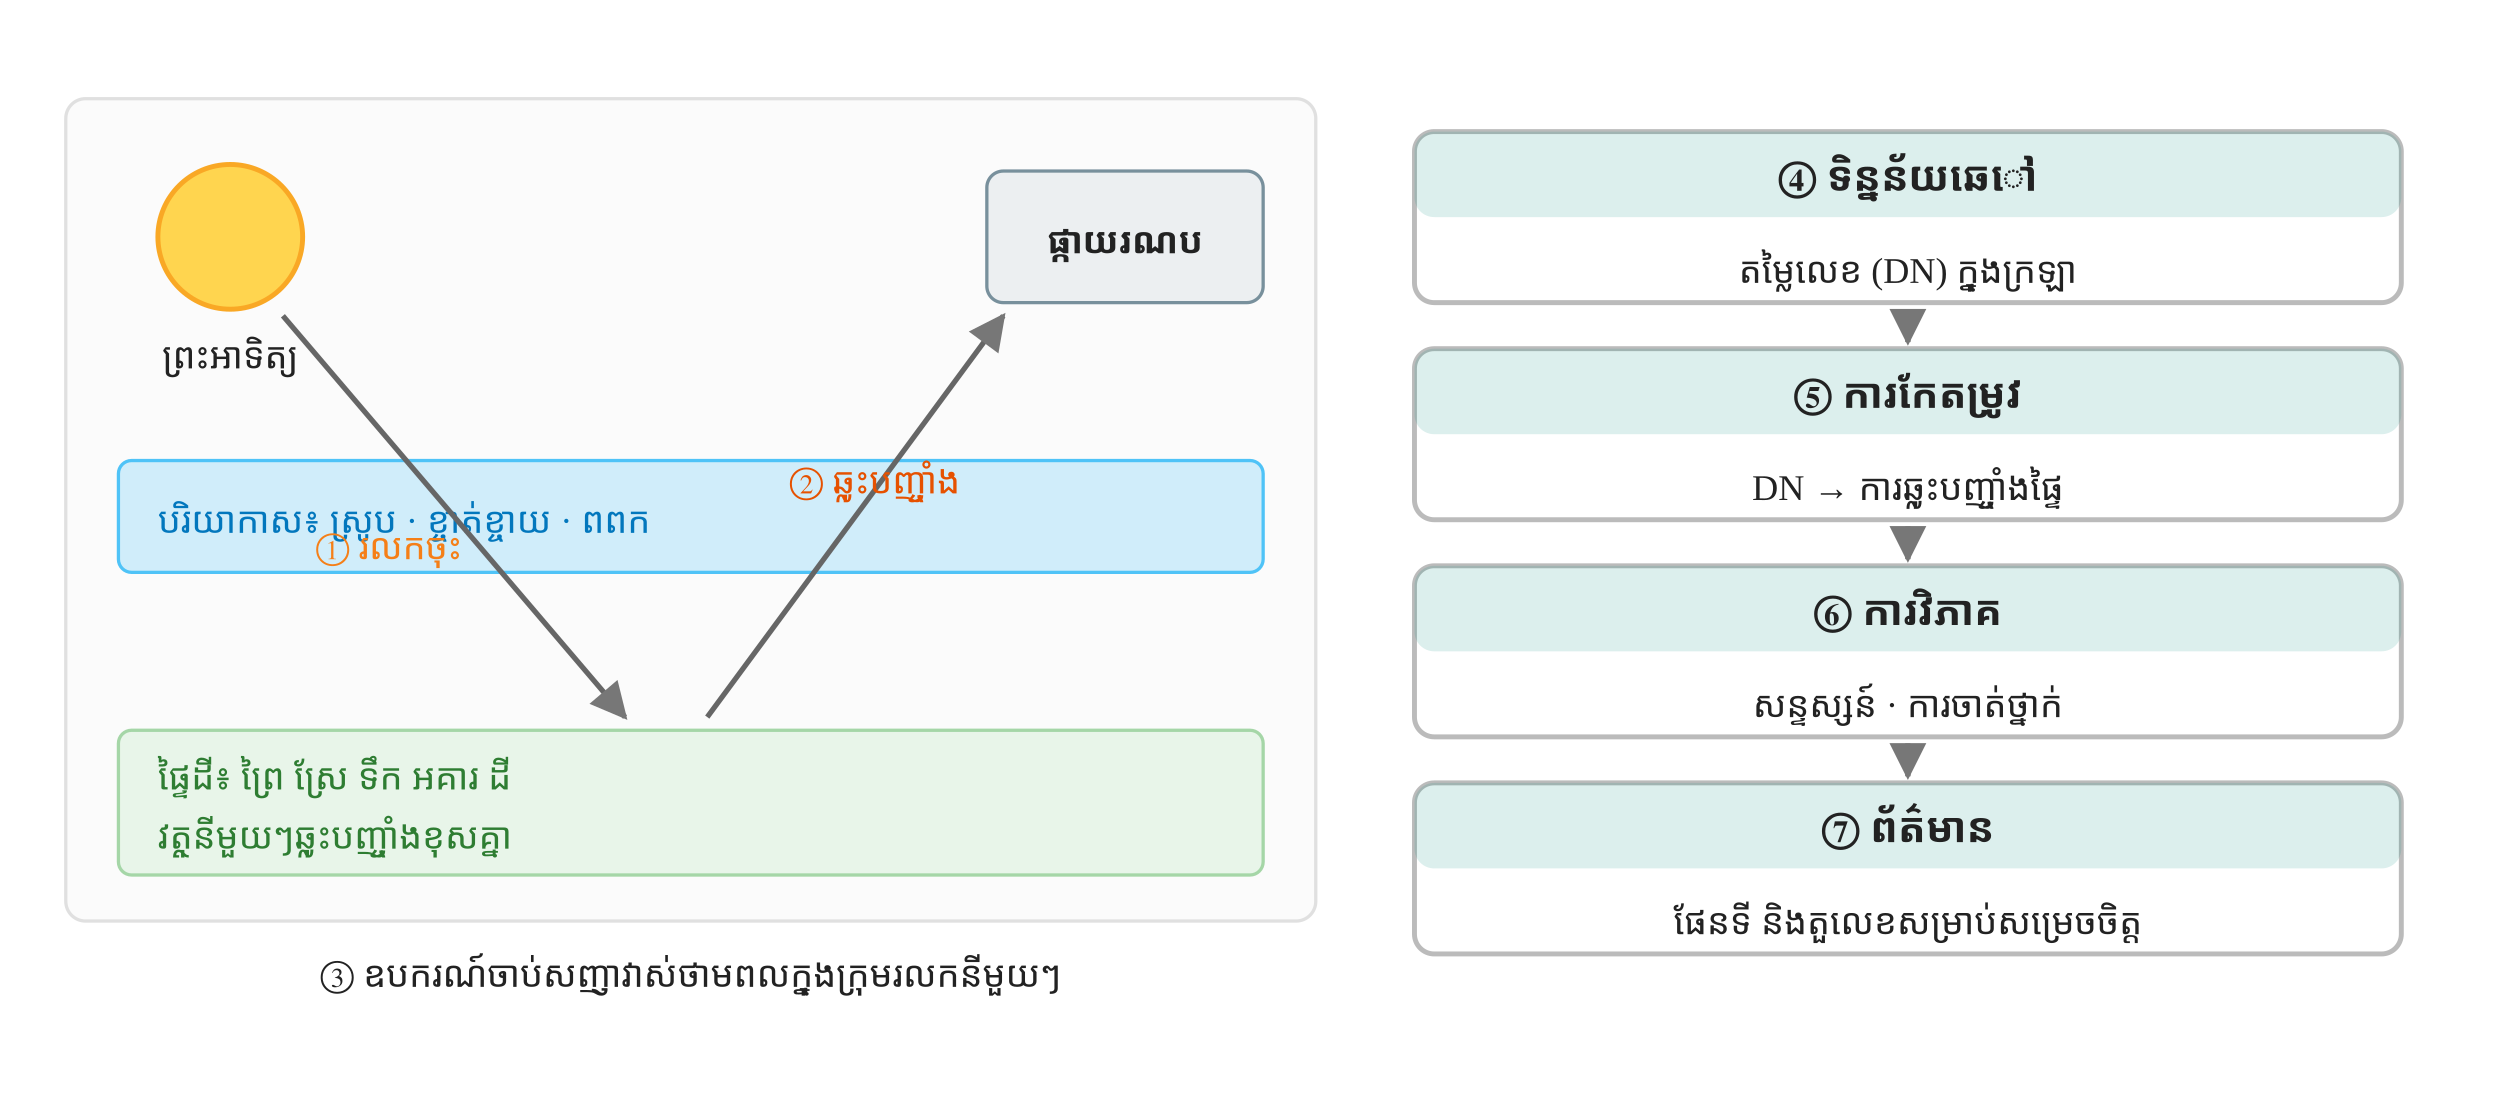
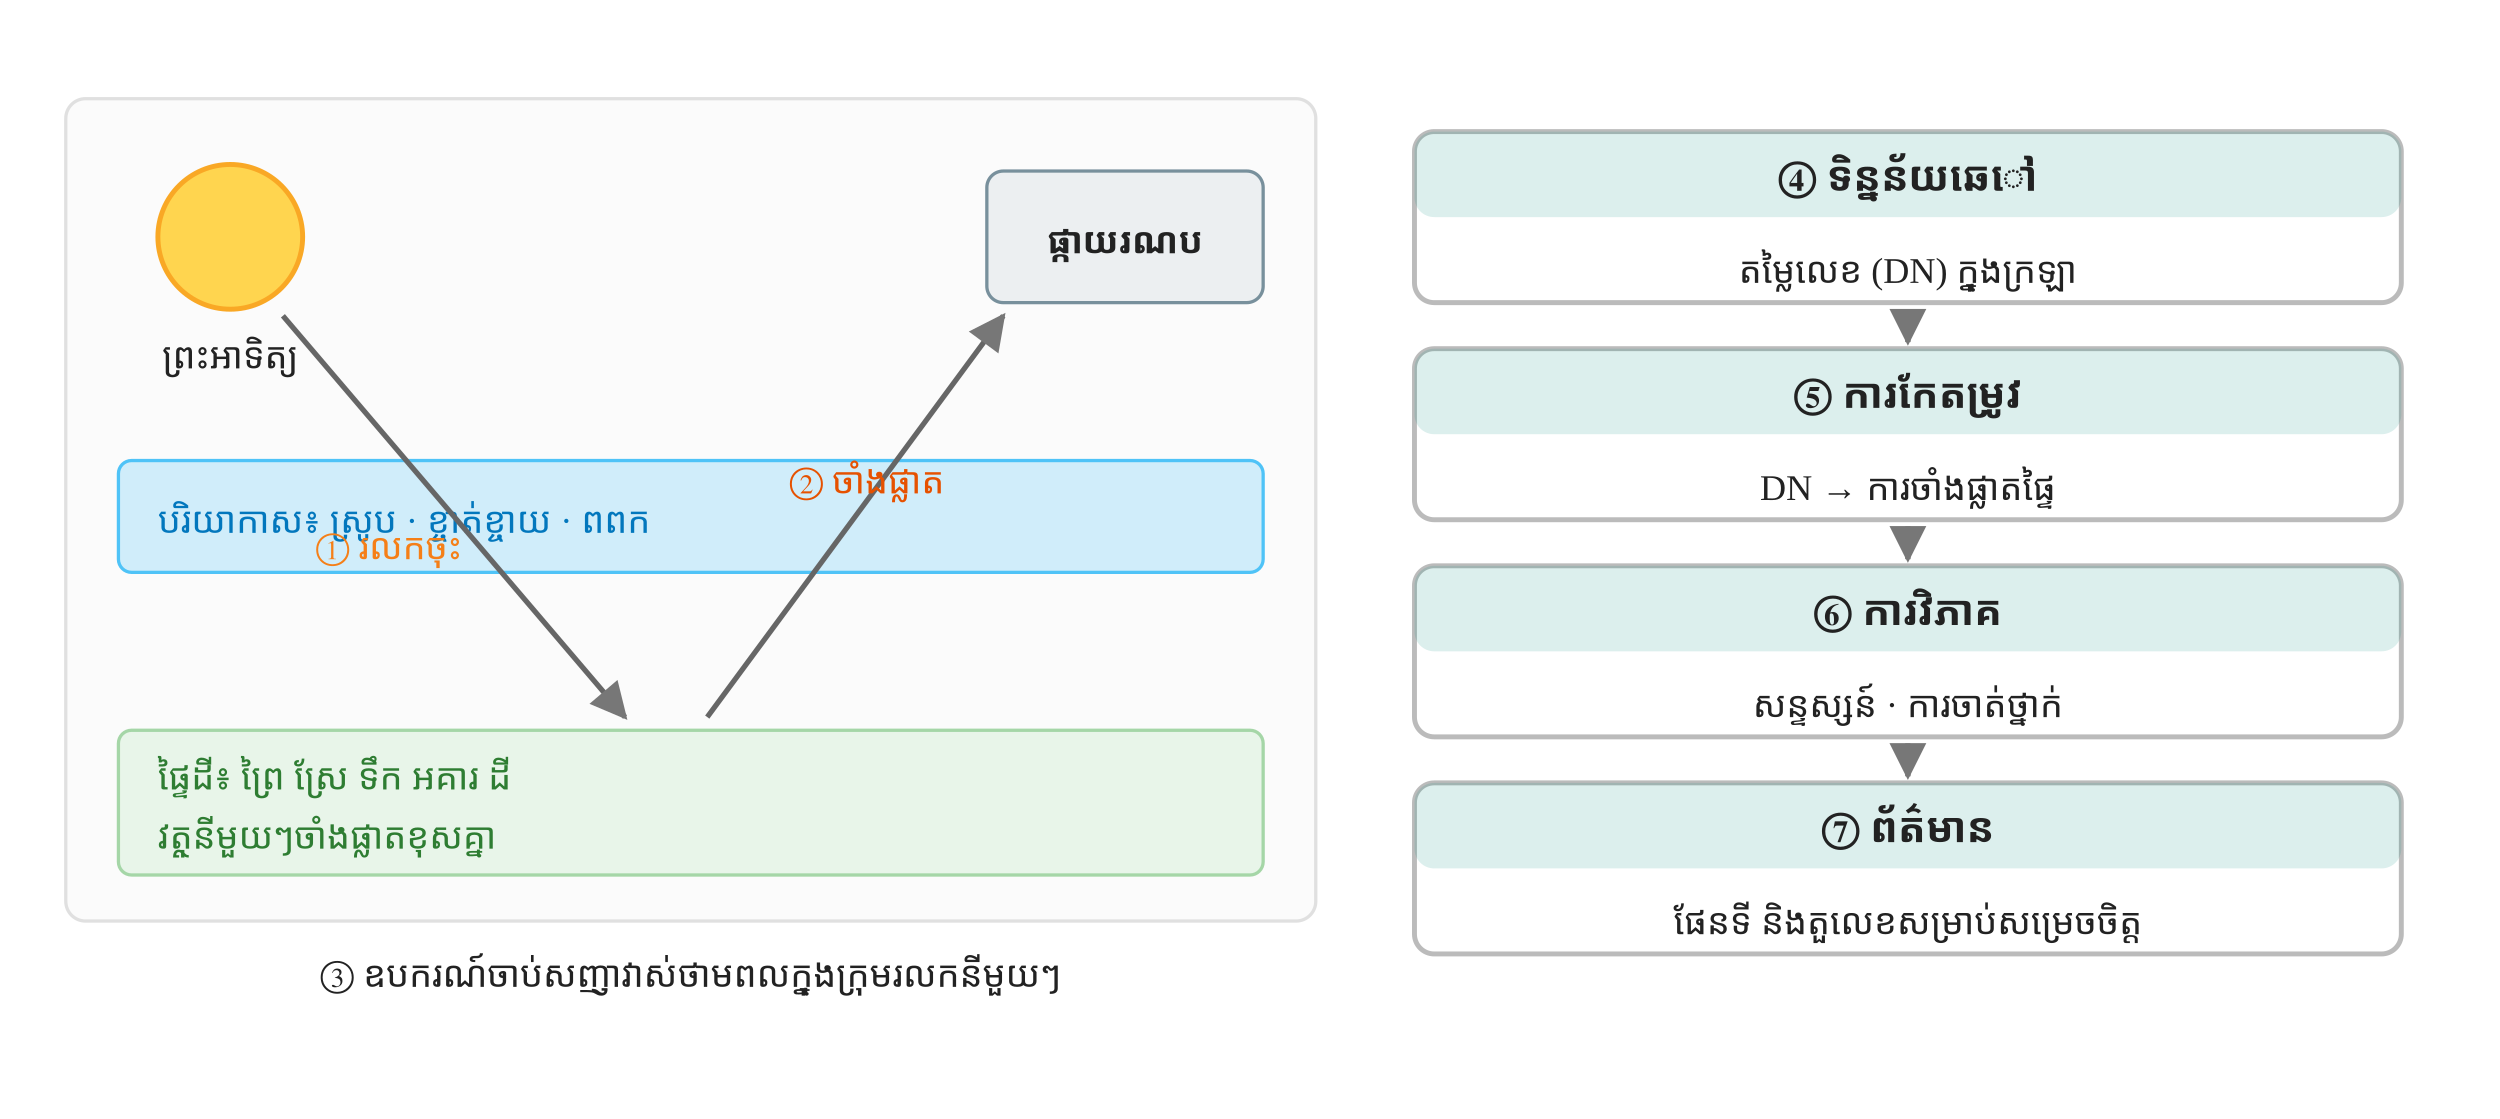
<svg xmlns="http://www.w3.org/2000/svg" viewBox="0 0 760 340" role="img" class="km-fig">
  <style>.km-fig{width:100%;height:auto}.km-fig text{font-family:var(--km-stack,'Battambang',sans-serif);fill:var(--md-default-fg-color,#222)}.km-t{font-size:15px;font-weight:700}.km-s{font-size:12.5px}.km-xs{font-size:11px}.km-box{fill:none;stroke:var(--md-default-fg-color--lighter,#bbb);stroke-width:1.5}.km-hdr{fill:var(--md-primary-fg-color,#00897b);opacity:.14}.km-line{stroke:var(--md-primary-fg-color,#00897b);stroke-width:1.4;stroke-dasharray:4 3;fill:none}.km-pt{fill:var(--md-primary-fg-color,#00897b)}.km-land{fill:var(--md-default-fg-color--lightest,#eee)}.km-arr{stroke:var(--md-default-fg-color--light,#666);stroke-width:1.6;fill:none;marker-end:url(#ah)}.km-ok{fill:#2e7d32}.km-bad{fill:#c62828}.km-mono{font-family:monospace!important;font-size:11.5px}</style>
  <defs>
    <marker id="ah" viewBox="0 0 10 10" refX="9" refY="5" markerWidth="7" markerHeight="7" orient="auto-start-reverse">
      <path d="M0 0L10 5L0 10z" fill="#777" />
    </marker>
  </defs>
  <rect class="" x="20" y="30" width="380" height="250" rx="6" style="fill:#fbfbfb;stroke:#e0e0e0" />
  <circle cx="70" cy="72" r="22" fill="#ffd54f" stroke="#f9a825" stroke-width="1.5" opacity="1" />
  <text class="km-xs" x="70" y="112" text-anchor="middle">ព្រះអាទិត្យ</text>
  <rect class="" x="36" y="140" width="348" height="34" rx="4" style="fill:rgba(129,212,250,.35);stroke:#4fc3f7" />
  <text class="km-xs" x="48" y="162" text-anchor="start" style="fill:#0277bd">បរិយាកាស៖ ស្រូប · ខ្ចាត់ខ្ចាយ · ពពក</text>
  <rect class="" x="36" y="222" width="348" height="44" rx="4" style="fill:#e8f5e9;stroke:#a5d6a7" />
  <text class="km-xs" x="48" y="240" text-anchor="start" style="fill:#2e7d32">ផ្ទៃដី៖ ព្រៃ ស្រែ ទឹក អគារ ដី</text>
-   <text class="km-xs" x="48" y="258" text-anchor="start" style="fill:#2e7d32">វត្ថុនីមួយៗឆ្លុះបញ្ចាំងខុសគ្នា</text>
+   <text class="km-xs" x="48" y="258" text-anchor="start" style="fill:#2e7d32">វត្ថុនីមួយៗចាំងផ្លាតខុសគ្នា</text>
  <rect class="" x="300" y="52" width="84" height="40" rx="5" style="fill:#eceff1;stroke:#78909c" />
  <text class="km-xs" x="342" y="77" text-anchor="middle" font-weight="700">ផ្កាយរណប</text>
  <line class="km-arr" x1="86" y1="96" x2="190" y2="218" />
  <text class="km-xs" x="96" y="170" text-anchor="start" style="fill:#f57f17">① រលកចុះ</text>
  <line class="km-arr" x1="215" y1="218" x2="305" y2="96" />
-   <text class="km-xs" x="240" y="150" text-anchor="start" style="fill:#e65100">② ឆ្លុះបញ្ចាំង</text>
+   <text class="km-xs" x="240" y="150" text-anchor="start" style="fill:#e65100">② ចាំងផ្លាត</text>
  <text class="km-xs" x="210" y="300" text-anchor="middle">③ ឧបករណ៍ចាប់សញ្ញាវាស់ថាមពលក្នុងក្រុមរលកនីមួយៗ</text>
  <rect class="km-box" x="430" y="40" width="300" height="52" rx="6" />
  <rect class="km-hdr" x="430" y="40" width="300" height="26" rx="6" />
  <text class="km-s" x="580.0" y="58" text-anchor="middle" font-weight="700">④ ទិន្នន័យឆៅ</text>
  <text class="km-xs" x="580.0" y="86" text-anchor="middle">តម្លៃលេខ (DN) ក្នុងក្រឡា</text>
  <line class="km-arr" x1="580" y1="94" x2="580" y2="104" />
  <rect class="km-box" x="430" y="106" width="300" height="52" rx="6" />
  <rect class="km-hdr" x="430" y="106" width="300" height="26" rx="6" />
  <text class="km-s" x="580.0" y="124" text-anchor="middle" font-weight="700">⑤ ការកែតម្រូវ</text>
-   <text class="km-xs" x="580.0" y="152" text-anchor="middle">DN → ការឆ្លុះបញ្ចាំងផ្ទៃ</text>
+   <text class="km-xs" x="580.0" y="152" text-anchor="middle">DN → ការចាំងផ្លាតផ្ទៃ</text>
  <line class="km-arr" x1="580" y1="160" x2="580" y2="170" />
  <rect class="km-box" x="430" y="172" width="300" height="52" rx="6" />
  <rect class="km-hdr" x="430" y="172" width="300" height="26" rx="6" />
  <text class="km-s" x="580.0" y="190" text-anchor="middle" font-weight="700">⑥ ការវិភាគ</text>
  <text class="km-xs" x="580.0" y="218" text-anchor="middle">សន្ទស្សន៍ · ការចាត់ថ្នាក់</text>
  <line class="km-arr" x1="580" y1="226" x2="580" y2="236" />
  <rect class="km-box" x="430" y="238" width="300" height="52" rx="6" />
  <rect class="km-hdr" x="430" y="238" width="300" height="26" rx="6" />
  <text class="km-s" x="580.0" y="256" text-anchor="middle" font-weight="700">⑦ ព័ត៌មាន</text>
  <text class="km-xs" x="580.0" y="284" text-anchor="middle">ផែនទី និងតួលេខសម្រាប់សម្រេចចិត្ត</text>
</svg>
